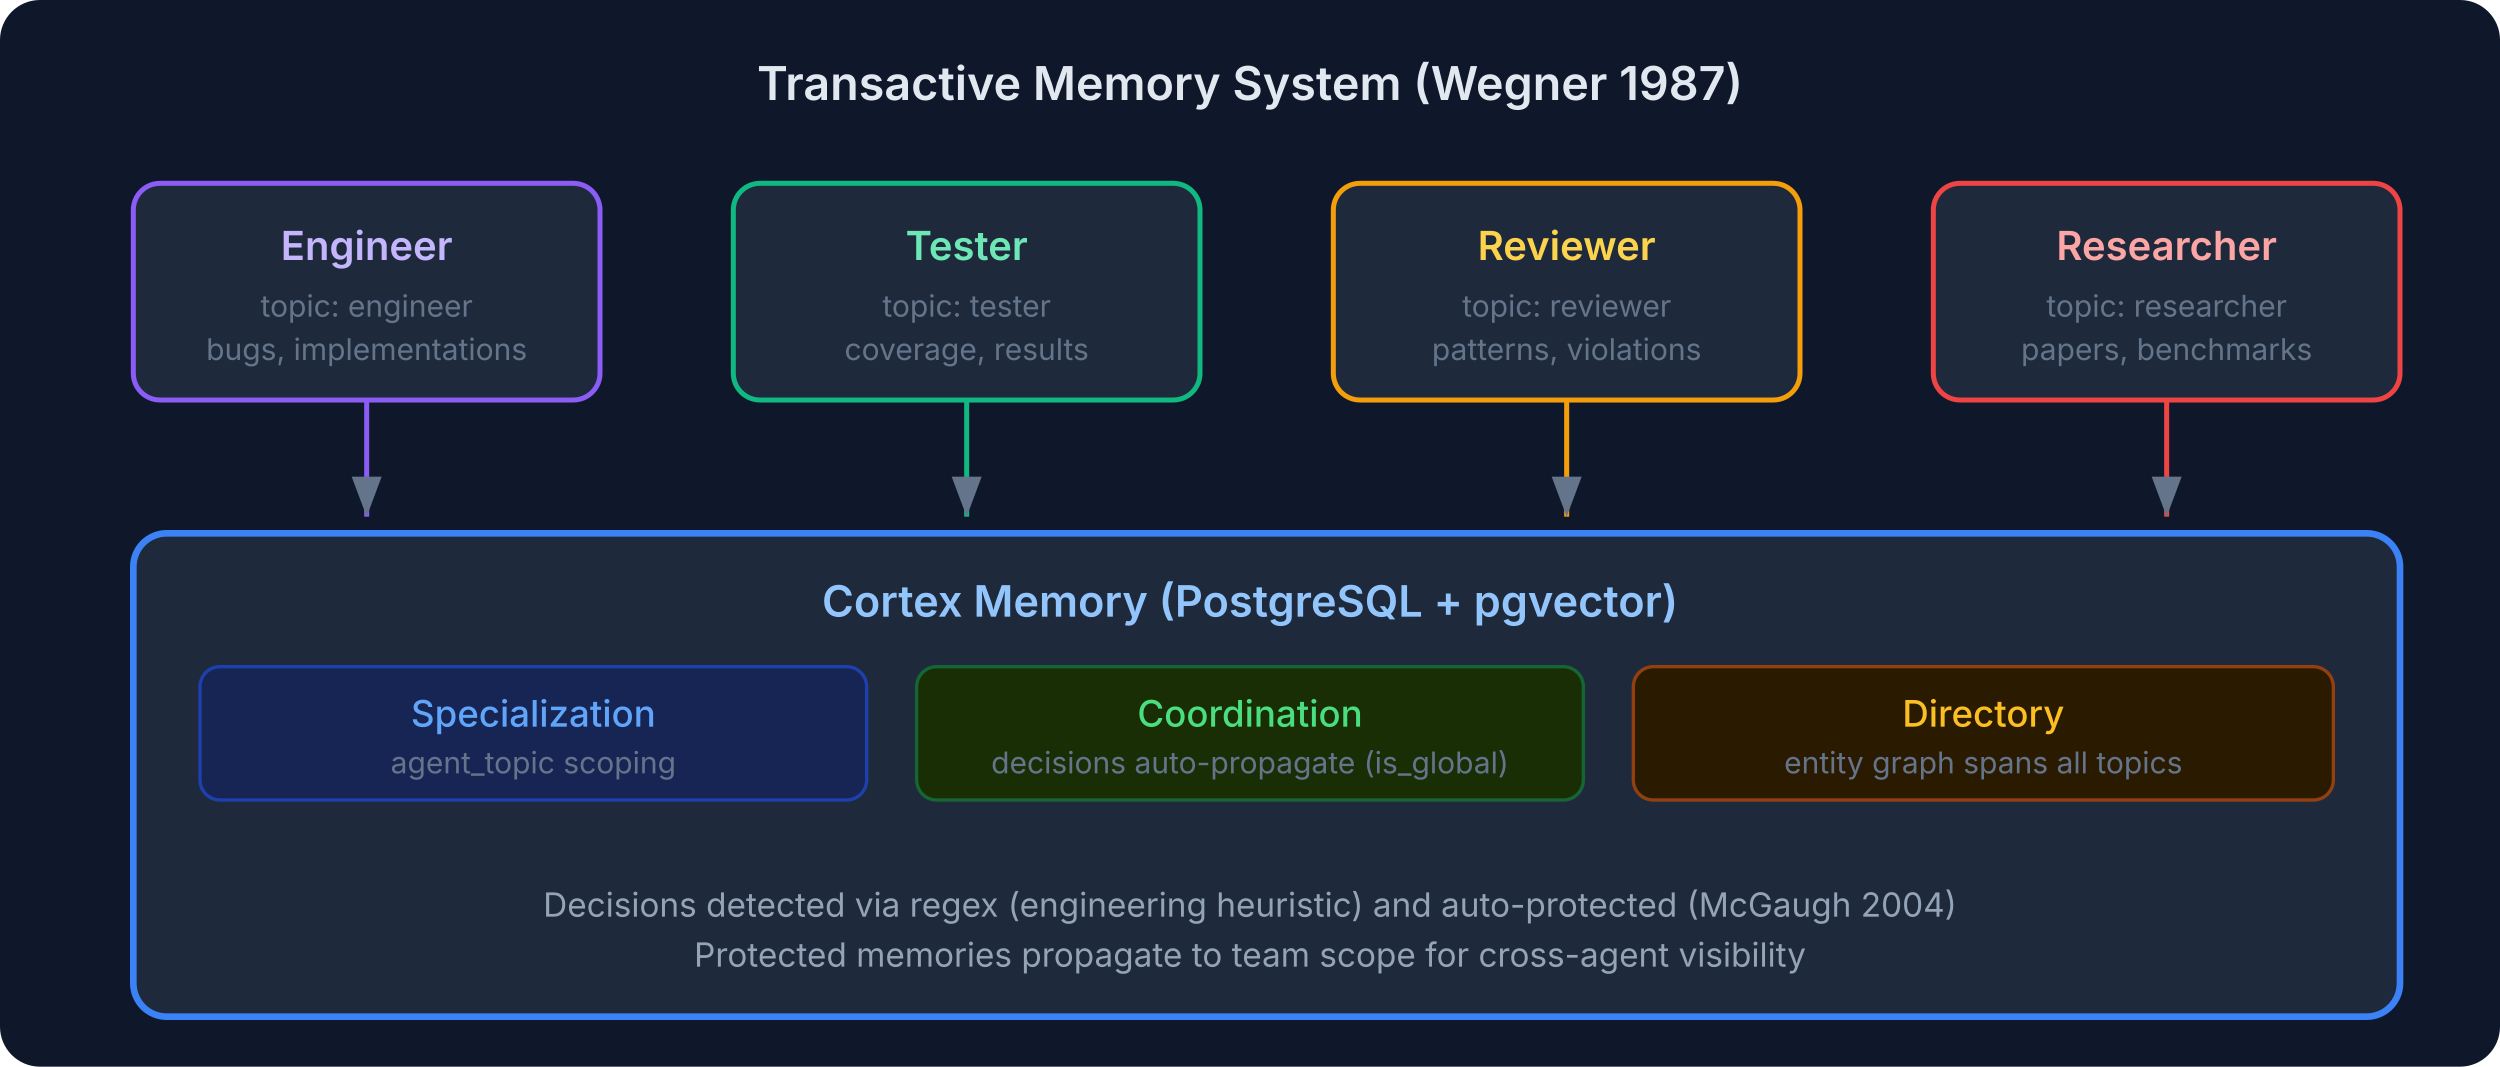
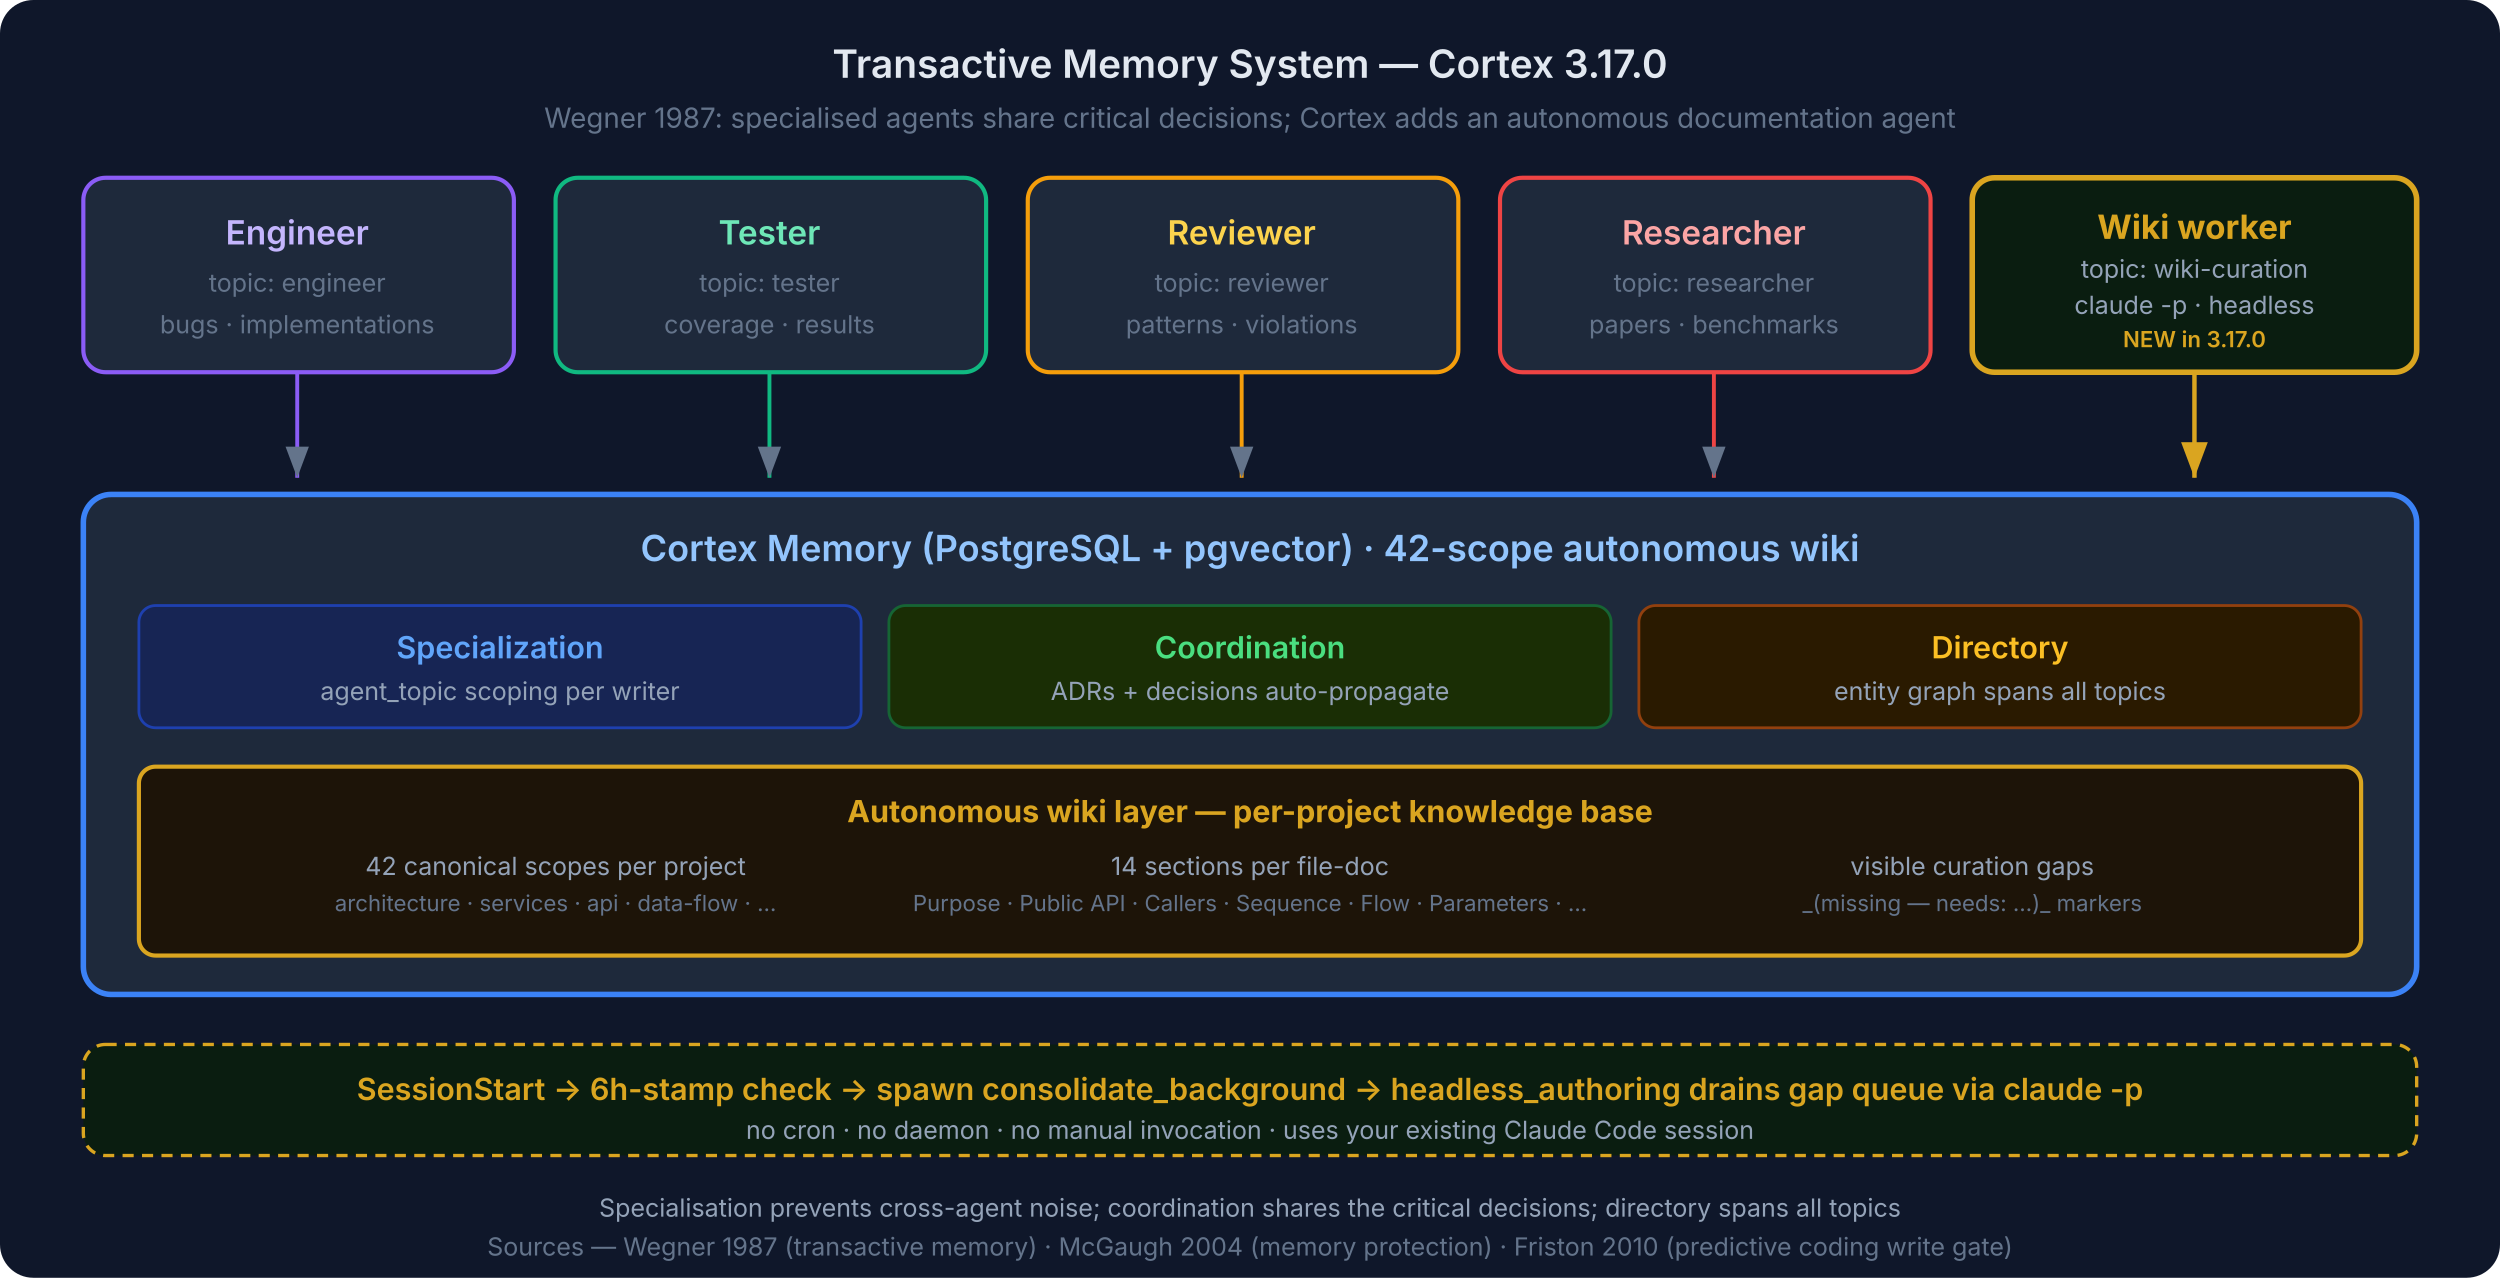
- <svg xmlns="http://www.w3.org/2000/svg" viewBox="0 0 750 320" font-family="Inter, -apple-system, system-ui, sans-serif">
+ <svg xmlns="http://www.w3.org/2000/svg" viewBox="0 0 900 460" font-family="Inter, -apple-system, system-ui, sans-serif">
  <defs>
    <marker id="arr" markerWidth="8" markerHeight="6" refX="8" refY="3" orient="auto">
      <path d="M0,0 L8,3 L0,6" fill="#64748b" />
    </marker>
+     <marker id="arr-gold" markerWidth="8" markerHeight="6" refX="8" refY="3" orient="auto">
+       <path d="M0,0 L8,3 L0,6" fill="#daa520" />
+     </marker>
  </defs>
-   <rect width="750" height="320" rx="12" fill="#0f172a" />
-   <text x="375" y="30" text-anchor="middle" fill="#e2e8f0" font-size="14" font-weight="600">Transactive Memory System (Wegner 1987)</text>
-   <rect x="40" y="55" width="140" height="65" rx="8" fill="#1e293b" stroke="#8b5cf6" stroke-width="1.5" />
-   <text x="110" y="78" text-anchor="middle" fill="#c4b5fd" font-size="12" font-weight="600">Engineer</text>
-   <text x="110" y="95" text-anchor="middle" fill="#64748b" font-size="9">topic: engineer</text>
-   <text x="110" y="108" text-anchor="middle" fill="#64748b" font-size="9">bugs, implementations</text>
-   <rect x="220" y="55" width="140" height="65" rx="8" fill="#1e293b" stroke="#10b981" stroke-width="1.5" />
-   <text x="290" y="78" text-anchor="middle" fill="#6ee7b7" font-size="12" font-weight="600">Tester</text>
-   <text x="290" y="95" text-anchor="middle" fill="#64748b" font-size="9">topic: tester</text>
-   <text x="290" y="108" text-anchor="middle" fill="#64748b" font-size="9">coverage, results</text>
-   <rect x="400" y="55" width="140" height="65" rx="8" fill="#1e293b" stroke="#f59e0b" stroke-width="1.5" />
-   <text x="470" y="78" text-anchor="middle" fill="#fcd34d" font-size="12" font-weight="600">Reviewer</text>
-   <text x="470" y="95" text-anchor="middle" fill="#64748b" font-size="9">topic: reviewer</text>
-   <text x="470" y="108" text-anchor="middle" fill="#64748b" font-size="9">patterns, violations</text>
-   <rect x="580" y="55" width="140" height="65" rx="8" fill="#1e293b" stroke="#ef4444" stroke-width="1.5" />
-   <text x="650" y="78" text-anchor="middle" fill="#fca5a5" font-size="12" font-weight="600">Researcher</text>
-   <text x="650" y="95" text-anchor="middle" fill="#64748b" font-size="9">topic: researcher</text>
-   <text x="650" y="108" text-anchor="middle" fill="#64748b" font-size="9">papers, benchmarks</text>
-   <line x1="110" y1="120" x2="110" y2="155" stroke="#8b5cf6" stroke-width="1.5" marker-end="url(#arr)" />
-   <line x1="290" y1="120" x2="290" y2="155" stroke="#10b981" stroke-width="1.5" marker-end="url(#arr)" />
-   <line x1="470" y1="120" x2="470" y2="155" stroke="#f59e0b" stroke-width="1.5" marker-end="url(#arr)" />
-   <line x1="650" y1="120" x2="650" y2="155" stroke="#ef4444" stroke-width="1.5" marker-end="url(#arr)" />
-   <rect x="40" y="160" width="680" height="145" rx="10" fill="#1e293b" stroke="#3b82f6" stroke-width="2" />
-   <text x="375" y="185" text-anchor="middle" fill="#93c5fd" font-size="13" font-weight="600">Cortex Memory (PostgreSQL + pgvector)</text>
-   <rect x="60" y="200" width="200" height="40" rx="6" fill="#172554" stroke="#1e40af" stroke-width="1" />
-   <text x="160" y="218" text-anchor="middle" fill="#60a5fa" font-size="11" font-weight="500">Specialization</text>
-   <text x="160" y="232" text-anchor="middle" fill="#64748b" font-size="9">agent_topic scoping</text>
-   <rect x="275" y="200" width="200" height="40" rx="6" fill="#1a2e05" stroke="#166534" stroke-width="1" />
-   <text x="375" y="218" text-anchor="middle" fill="#4ade80" font-size="11" font-weight="500">Coordination</text>
-   <text x="375" y="232" text-anchor="middle" fill="#64748b" font-size="9">decisions auto-propagate (is_global)</text>
-   <rect x="490" y="200" width="210" height="40" rx="6" fill="#2a1a00" stroke="#92400e" stroke-width="1" />
-   <text x="595" y="218" text-anchor="middle" fill="#fbbf24" font-size="11" font-weight="500">Directory</text>
-   <text x="595" y="232" text-anchor="middle" fill="#64748b" font-size="9">entity graph spans all topics</text>
-   <text x="375" y="275" text-anchor="middle" fill="#94a3b8" font-size="10">Decisions detected via regex (engineering heuristic) and auto-protected (McGaugh 2004)</text>
-   <text x="375" y="290" text-anchor="middle" fill="#94a3b8" font-size="10">Protected memories propagate to team scope for cross-agent visibility</text>
+   <rect width="900" height="460" rx="12" fill="#0f172a" />
+   <text x="450" y="28" text-anchor="middle" fill="#e2e8f0" font-size="14" font-weight="600">Transactive Memory System — Cortex 3.17.0</text>
+   <text x="450" y="46" text-anchor="middle" fill="#64748b" font-size="10">Wegner 1987: specialised agents share critical decisions; Cortex adds an autonomous documentation agent</text>
+   <rect x="30" y="64" width="155" height="70" rx="8" fill="#1e293b" stroke="#8b5cf6" stroke-width="1.5" />
+   <text x="107" y="88" text-anchor="middle" fill="#c4b5fd" font-size="12" font-weight="600">Engineer</text>
+   <text x="107" y="105" text-anchor="middle" fill="#64748b" font-size="9">topic: engineer</text>
+   <text x="107" y="120" text-anchor="middle" fill="#64748b" font-size="9">bugs · implementations</text>
+   <rect x="200" y="64" width="155" height="70" rx="8" fill="#1e293b" stroke="#10b981" stroke-width="1.5" />
+   <text x="277" y="88" text-anchor="middle" fill="#6ee7b7" font-size="12" font-weight="600">Tester</text>
+   <text x="277" y="105" text-anchor="middle" fill="#64748b" font-size="9">topic: tester</text>
+   <text x="277" y="120" text-anchor="middle" fill="#64748b" font-size="9">coverage · results</text>
+   <rect x="370" y="64" width="155" height="70" rx="8" fill="#1e293b" stroke="#f59e0b" stroke-width="1.5" />
+   <text x="447" y="88" text-anchor="middle" fill="#fcd34d" font-size="12" font-weight="600">Reviewer</text>
+   <text x="447" y="105" text-anchor="middle" fill="#64748b" font-size="9">topic: reviewer</text>
+   <text x="447" y="120" text-anchor="middle" fill="#64748b" font-size="9">patterns · violations</text>
+   <rect x="540" y="64" width="155" height="70" rx="8" fill="#1e293b" stroke="#ef4444" stroke-width="1.5" />
+   <text x="617" y="88" text-anchor="middle" fill="#fca5a5" font-size="12" font-weight="600">Researcher</text>
+   <text x="617" y="105" text-anchor="middle" fill="#64748b" font-size="9">topic: researcher</text>
+   <text x="617" y="120" text-anchor="middle" fill="#64748b" font-size="9">papers · benchmarks</text>
+   <rect x="710" y="64" width="160" height="70" rx="8" fill="#0a1d10" stroke="#daa520" stroke-width="2" />
+   <text x="790" y="86" text-anchor="middle" fill="#daa520" font-size="12" font-weight="700">Wiki worker</text>
+   <text x="790" y="100" text-anchor="middle" fill="#94a3b8" font-size="9">topic: wiki-curation</text>
+   <text x="790" y="113" text-anchor="middle" fill="#94a3b8" font-size="9">claude -p · headless</text>
+   <text x="790" y="125" text-anchor="middle" fill="#daa520" font-size="8" font-weight="600">NEW in 3.17.0</text>
+   <line x1="107" y1="134" x2="107" y2="172" stroke="#8b5cf6" stroke-width="1.4" marker-end="url(#arr)" />
+   <line x1="277" y1="134" x2="277" y2="172" stroke="#10b981" stroke-width="1.4" marker-end="url(#arr)" />
+   <line x1="447" y1="134" x2="447" y2="172" stroke="#f59e0b" stroke-width="1.4" marker-end="url(#arr)" />
+   <line x1="617" y1="134" x2="617" y2="172" stroke="#ef4444" stroke-width="1.4" marker-end="url(#arr)" />
+   <line x1="790" y1="134" x2="790" y2="172" stroke="#daa520" stroke-width="1.6" marker-end="url(#arr-gold)" />
+   <rect x="30" y="178" width="840" height="180" rx="10" fill="#1e293b" stroke="#3b82f6" stroke-width="2" />
+   <text x="450" y="202" text-anchor="middle" fill="#93c5fd" font-size="13" font-weight="600">Cortex Memory (PostgreSQL + pgvector) · 42-scope autonomous wiki</text>
+   <rect x="50" y="218" width="260" height="44" rx="6" fill="#172554" stroke="#1e40af" stroke-width="1" />
+   <text x="180" y="237" text-anchor="middle" fill="#60a5fa" font-size="11" font-weight="600">Specialization</text>
+   <text x="180" y="252" text-anchor="middle" fill="#94a3b8" font-size="9">agent_topic scoping per writer</text>
+   <rect x="320" y="218" width="260" height="44" rx="6" fill="#1a2e05" stroke="#166534" stroke-width="1" />
+   <text x="450" y="237" text-anchor="middle" fill="#4ade80" font-size="11" font-weight="600">Coordination</text>
+   <text x="450" y="252" text-anchor="middle" fill="#94a3b8" font-size="9">ADRs + decisions auto-propagate</text>
+   <rect x="590" y="218" width="260" height="44" rx="6" fill="#2a1a00" stroke="#92400e" stroke-width="1" />
+   <text x="720" y="237" text-anchor="middle" fill="#fbbf24" font-size="11" font-weight="600">Directory</text>
+   <text x="720" y="252" text-anchor="middle" fill="#94a3b8" font-size="9">entity graph spans all topics</text>
+   <rect x="50" y="276" width="800" height="68" rx="6" fill="#1d1408" stroke="#daa520" stroke-width="1.5" />
+   <text x="450" y="296" text-anchor="middle" fill="#daa520" font-size="11" font-weight="700">Autonomous wiki layer — per-project knowledge base</text>
+   <text x="200" y="315" text-anchor="middle" fill="#94a3b8" font-size="9">42 canonical scopes per project</text>
+   <text x="200" y="328" text-anchor="middle" fill="#64748b" font-size="8">architecture · services · api · data-flow · …</text>
+   <text x="450" y="315" text-anchor="middle" fill="#94a3b8" font-size="9">14 sections per file-doc</text>
+   <text x="450" y="328" text-anchor="middle" fill="#64748b" font-size="8">Purpose · Public API · Callers · Sequence · Flow · Parameters · …</text>
+   <text x="710" y="315" text-anchor="middle" fill="#94a3b8" font-size="9">visible curation gaps</text>
+   <text x="710" y="328" text-anchor="middle" fill="#64748b" font-size="8">_(missing — needs: …)_ markers</text>
+   <rect x="30" y="376" width="840" height="40" rx="8" fill="#0a1d10" stroke="#daa520" stroke-width="1.2" stroke-dasharray="4,3" />
+   <text x="450" y="396" text-anchor="middle" fill="#daa520" font-size="11" font-weight="600">SessionStart → 6h-stamp check → spawn consolidate_background → headless_authoring drains gap queue via claude -p</text>
+   <text x="450" y="410" text-anchor="middle" fill="#94a3b8" font-size="9">no cron · no daemon · no manual invocation · uses your existing Claude Code session</text>
+   <text x="450" y="438" text-anchor="middle" fill="#94a3b8" font-size="9">Specialisation prevents cross-agent noise; coordination shares the critical decisions; directory spans all topics</text>
+   <text x="450" y="452" text-anchor="middle" fill="#64748b" font-size="9">Sources — Wegner 1987 (transactive memory) · McGaugh 2004 (memory protection) · Friston 2010 (predictive coding write gate)</text>
</svg>
